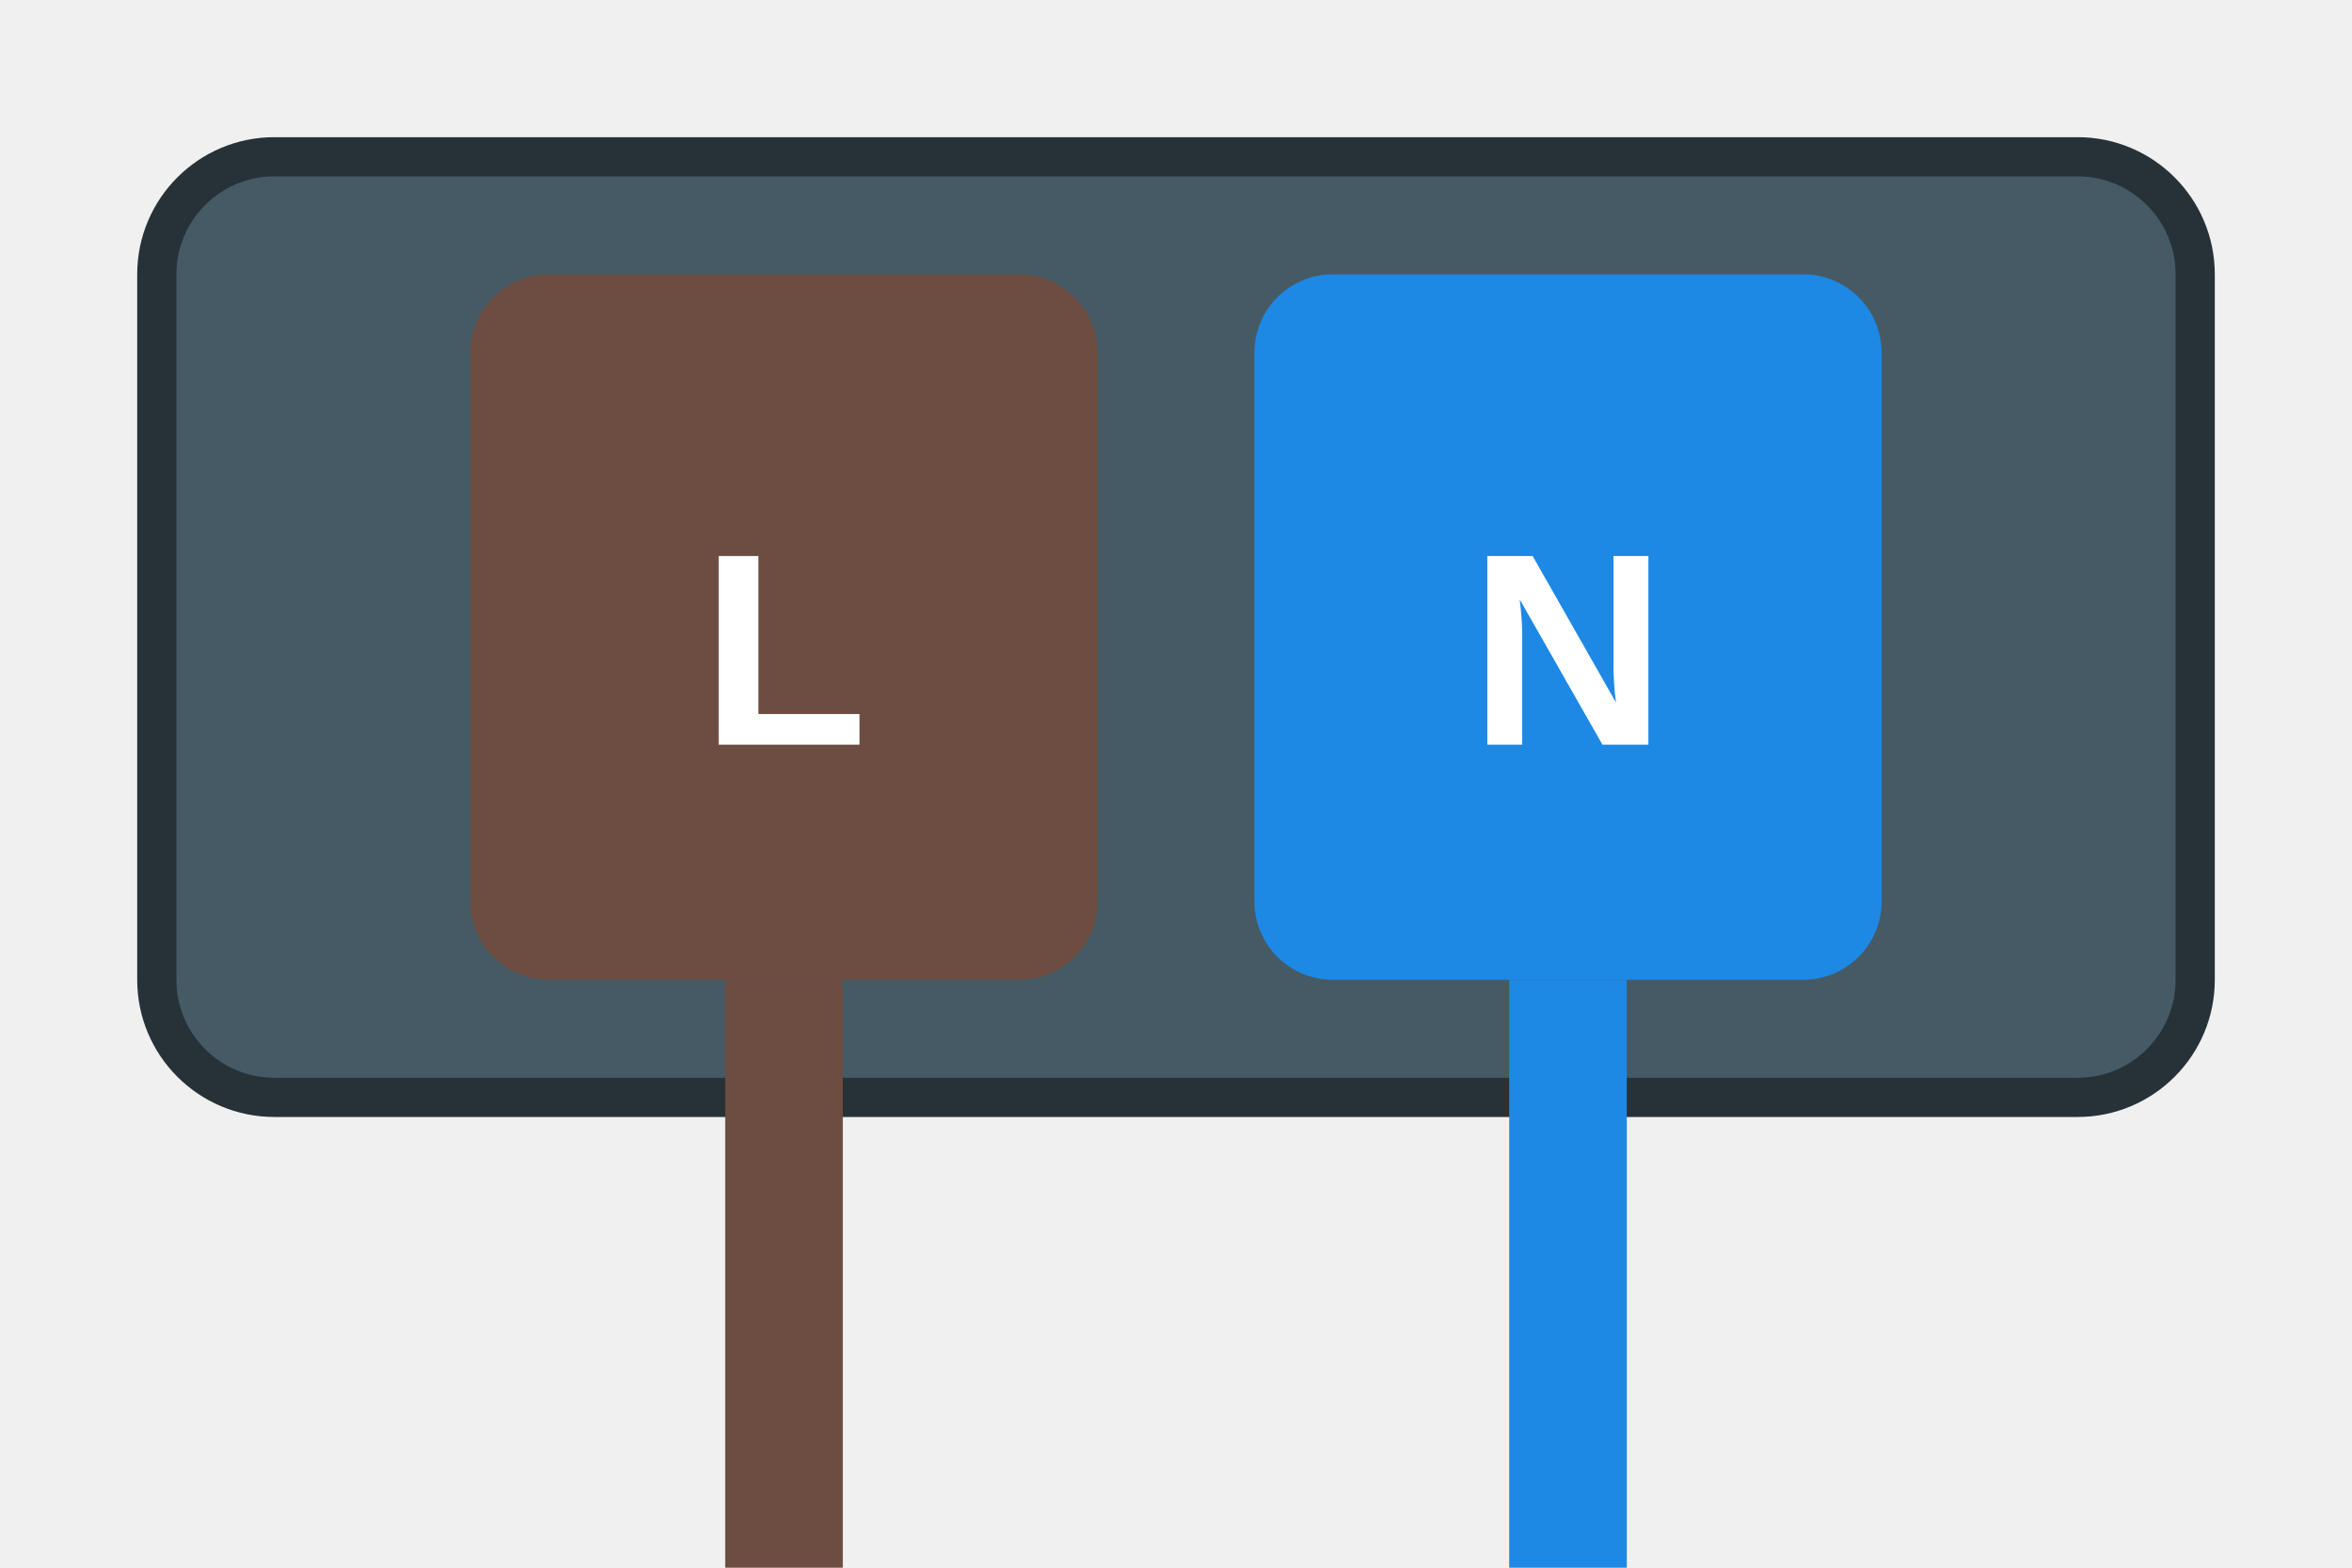
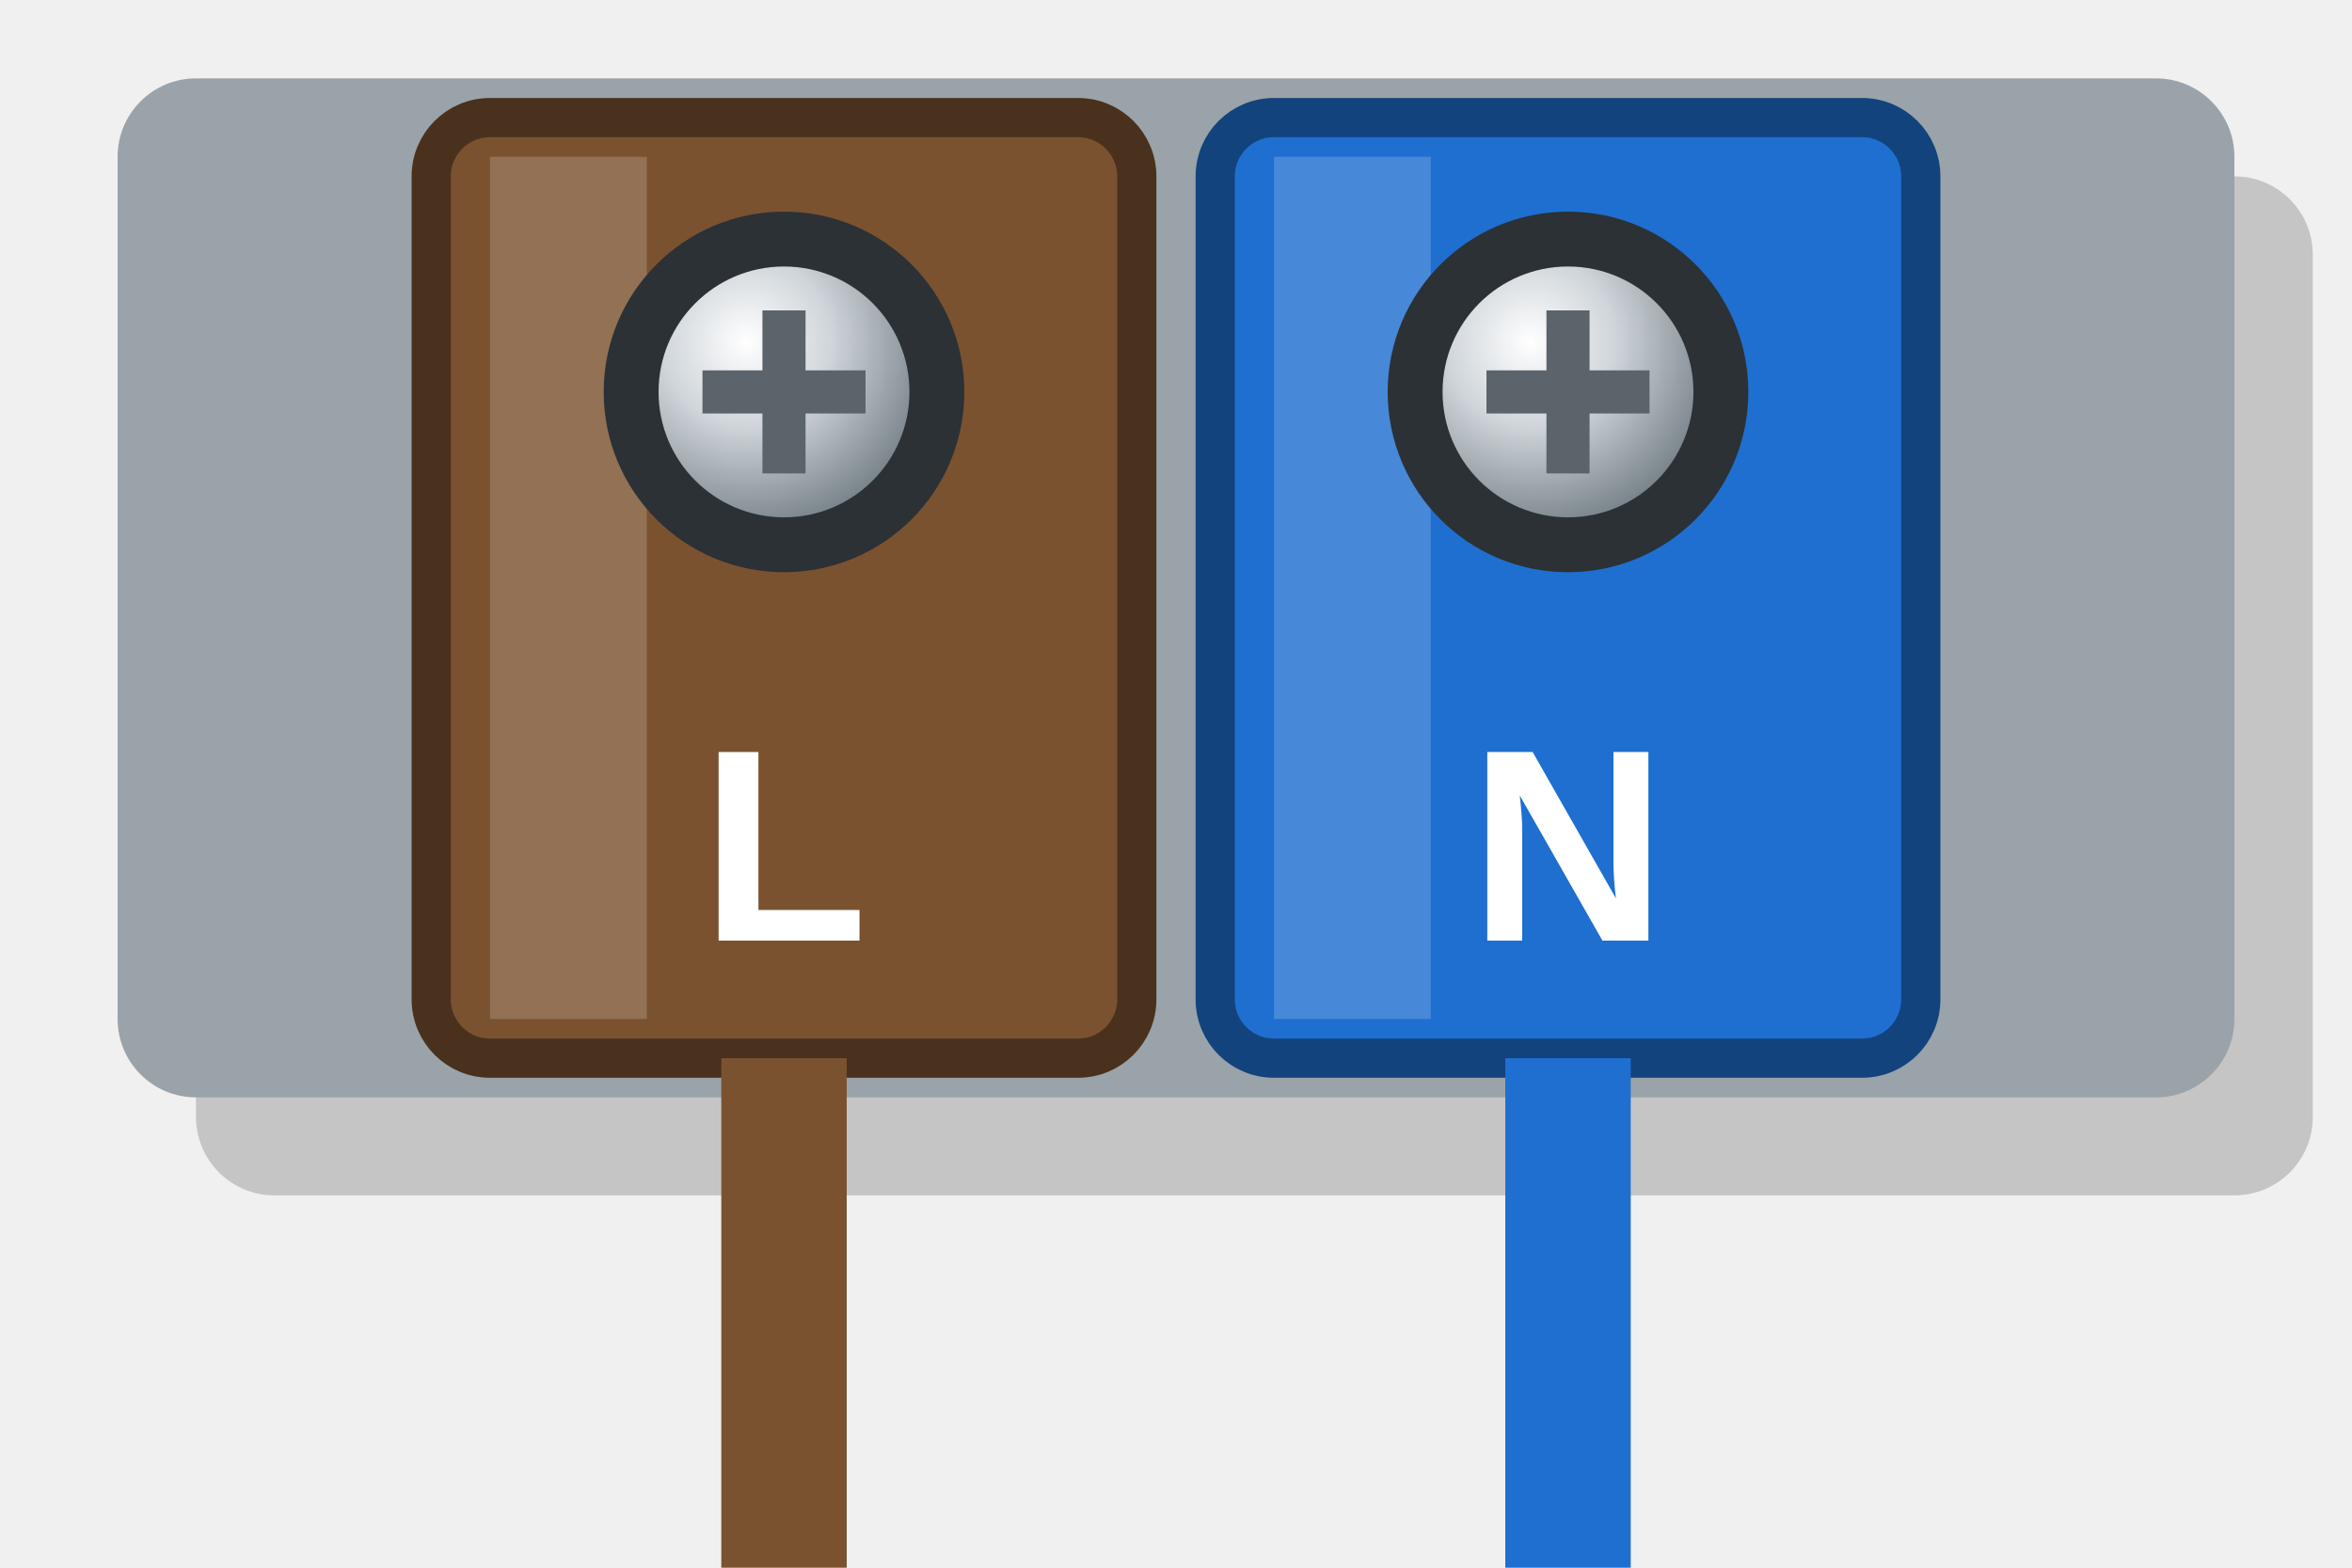
<svg xmlns="http://www.w3.org/2000/svg" width="60" height="40" viewBox="0 0 60 40">
-   <rect x="4" y="4" width="52" height="24" rx="3" fill="#455a64" stroke="#263238" />
-   <rect x="12" y="7" width="16" height="18" rx="2" fill="#6d4c41" />
-   <text x="20" y="19" font-size="7" text-anchor="middle" fill="#ffffff" font-family="Segoe UI, Arial, sans-serif" font-weight="bold">L</text>
-   <path d="M20 25V40" stroke="#6d4c41" stroke-width="3" />
-   <rect x="32" y="7" width="16" height="18" rx="2" fill="#1e88e5" />
-   <text x="40" y="19" font-size="7" text-anchor="middle" fill="#ffffff" font-family="Segoe UI, Arial, sans-serif" font-weight="bold">N</text>
-   <path d="M40 25V40" stroke="#1e88e5" stroke-width="3" />
+   <defs>
+     <linearGradient id="pl" x1="0" y1="0" x2="1" y2="0">
+       <stop offset="0" stop-color="#ffffff" />
+       <stop offset="0.6" stop-color="#eceff1" />
+       <stop offset="1" stop-color="#c5cbd0" />
+     </linearGradient>
+     <linearGradient id="pg" x1="0" y1="0" x2="1" y2="0">
+       <stop offset="0" stop-color="#d9dde0" />
+       <stop offset="0.6" stop-color="#b9c0c5" />
+       <stop offset="1" stop-color="#8f979d" />
+     </linearGradient>
+     <linearGradient id="ps" x1="0" y1="0" x2="1" y2="1">
+       <stop offset="0" stop-color="#5d6971" />
+       <stop offset="1" stop-color="#1f2428" />
+     </linearGradient>
+     <linearGradient id="inc" x1="0" y1="0" x2="0" y2="1">
+       <stop offset="0" stop-color="#3a4248" />
+       <stop offset="1" stop-color="#5f6a72" />
+     </linearGradient>
+     <radialGradient id="me" cx="0.35" cy="0.3" r="0.75">
+       <stop offset="0" stop-color="#ffffff" />
+       <stop offset="0.45" stop-color="#cfd5da" />
+       <stop offset="1" stop-color="#7a848b" />
+     </radialGradient>
+     <linearGradient id="cr" x1="0" y1="0" x2="1" y2="1">
+       <stop offset="0" stop-color="#f4f6f7" />
+       <stop offset="0.5" stop-color="#aeb6bc" />
+       <stop offset="1" stop-color="#e3e7ea" />
+     </linearGradient>
+     <linearGradient id="giallo" x1="0" y1="0" x2="1" y2="1">
+       <stop offset="0" stop-color="#ffe66d" />
+       <stop offset="1" stop-color="#e9b800" />
+     </linearGradient>
+     <linearGradient id="blu" x1="0" y1="0" x2="1" y2="1">
+       <stop offset="0" stop-color="#3f8fe0" />
+       <stop offset="1" stop-color="#0d47a1" />
+     </linearGradient>
+     <radialGradient id="vetro" cx="0.35" cy="0.3" r="0.8">
+       <stop offset="0" stop-color="#ffffff" />
+       <stop offset="0.35" stop-color="#e8eef2" />
+       <stop offset="1" stop-color="#9eacb6" />
+     </radialGradient>
+   </defs>
+   <rect x="5" y="4.5" width="54" height="26" rx="2" fill="#000000" opacity="0.18" />
+   <rect x="3" y="2" width="54" height="26" rx="2" fill="#9aa3a9" />
+   <rect x="11" y="3" width="18" height="24" rx="1.5" fill="#7a5230" stroke="#49311d" />
+   <rect x="12.5" y="4" width="4" height="22" fill="#ffffff" opacity="0.18" />
+   <circle cx="20" cy="10" r="4.6" fill="#2b3135" />
+   <circle cx="20" cy="10" r="3.2" fill="url(#me)" />
+   <path d="M17.92 10H22.08M20 7.92V12.08" stroke="#5b646a" stroke-width="1.1" />
+   <text x="20" y="24" font-size="7" text-anchor="middle" fill="#ffffff" font-family="Segoe UI, Arial, sans-serif" font-weight="bold">L</text>
+   <path d="M20 27V40" stroke="#7a5230" stroke-width="3.2" />
+   <rect x="31" y="3" width="18" height="24" rx="1.5" fill="#1e6fd0" stroke="#12437d" />
+   <rect x="32.5" y="4" width="4" height="22" fill="#ffffff" opacity="0.18" />
+   <circle cx="40" cy="10" r="4.6" fill="#2b3135" />
+   <circle cx="40" cy="10" r="3.2" fill="url(#me)" />
+   <path d="M37.92 10H42.08M40 7.92V12.08" stroke="#5b646a" stroke-width="1.1" />
+   <text x="40" y="24" font-size="7" text-anchor="middle" fill="#ffffff" font-family="Segoe UI, Arial, sans-serif" font-weight="bold">N</text>
+   <path d="M40 27V40" stroke="#1e6fd0" stroke-width="3.2" />
</svg>
